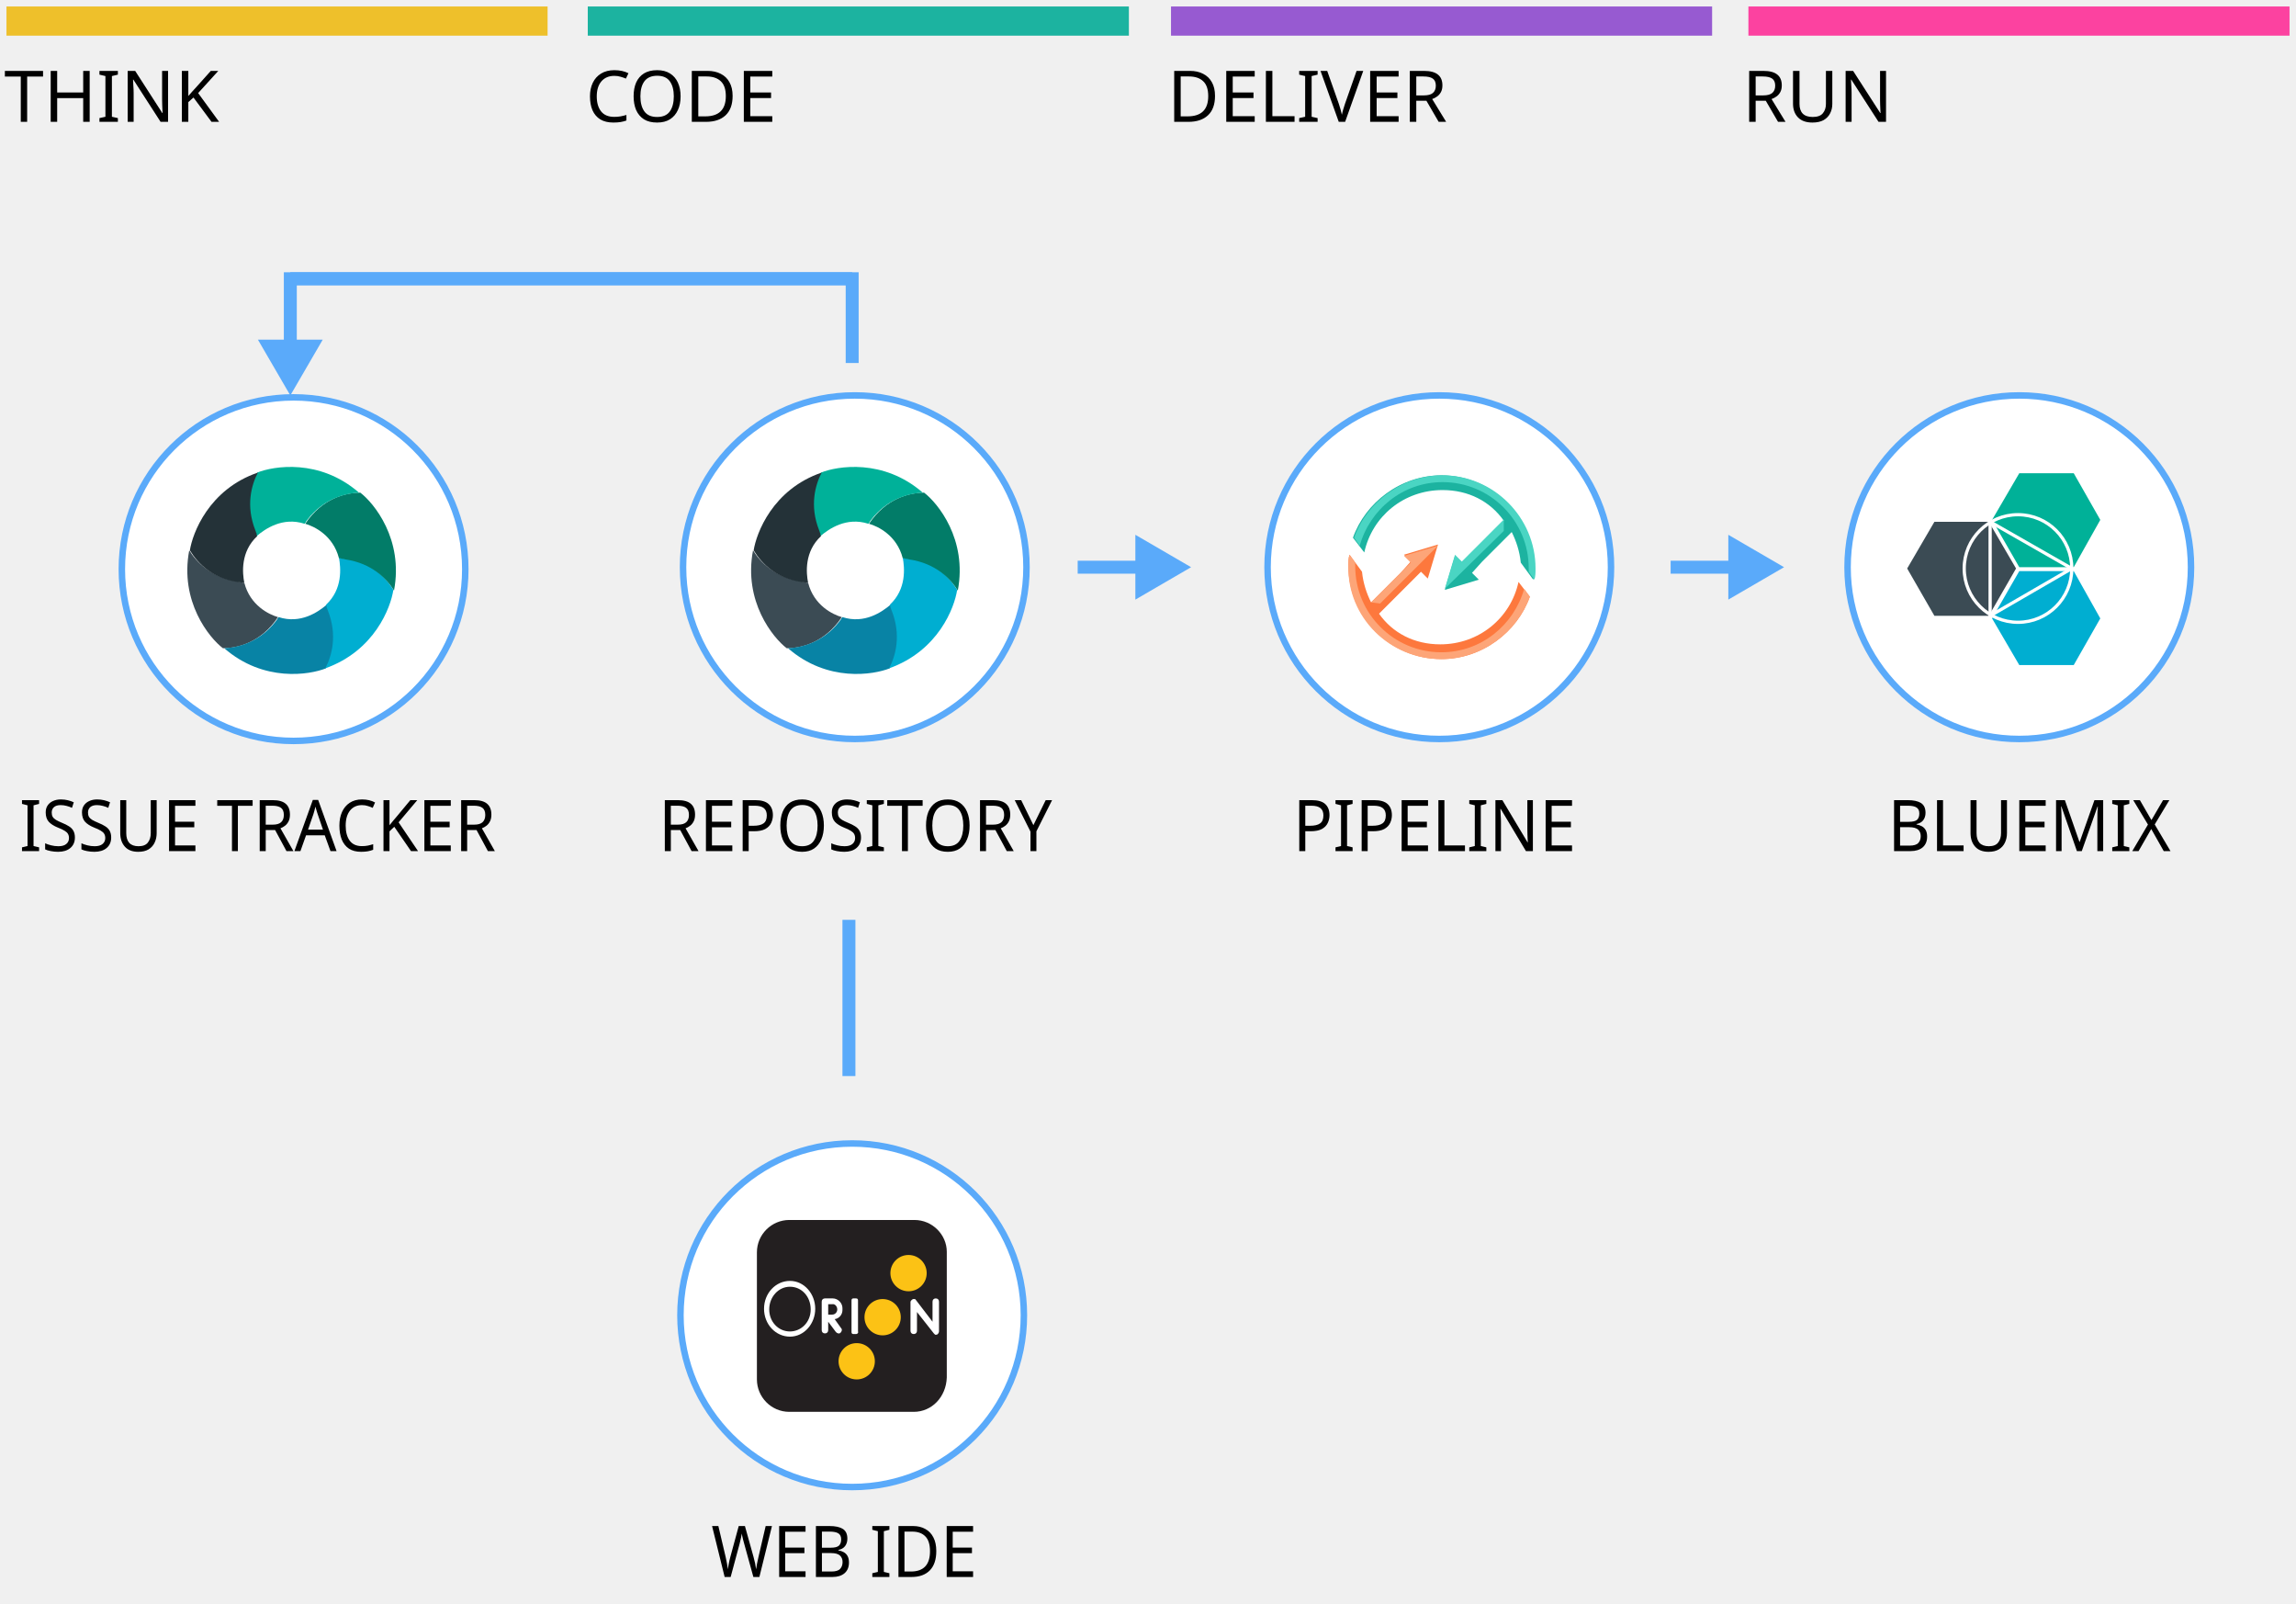
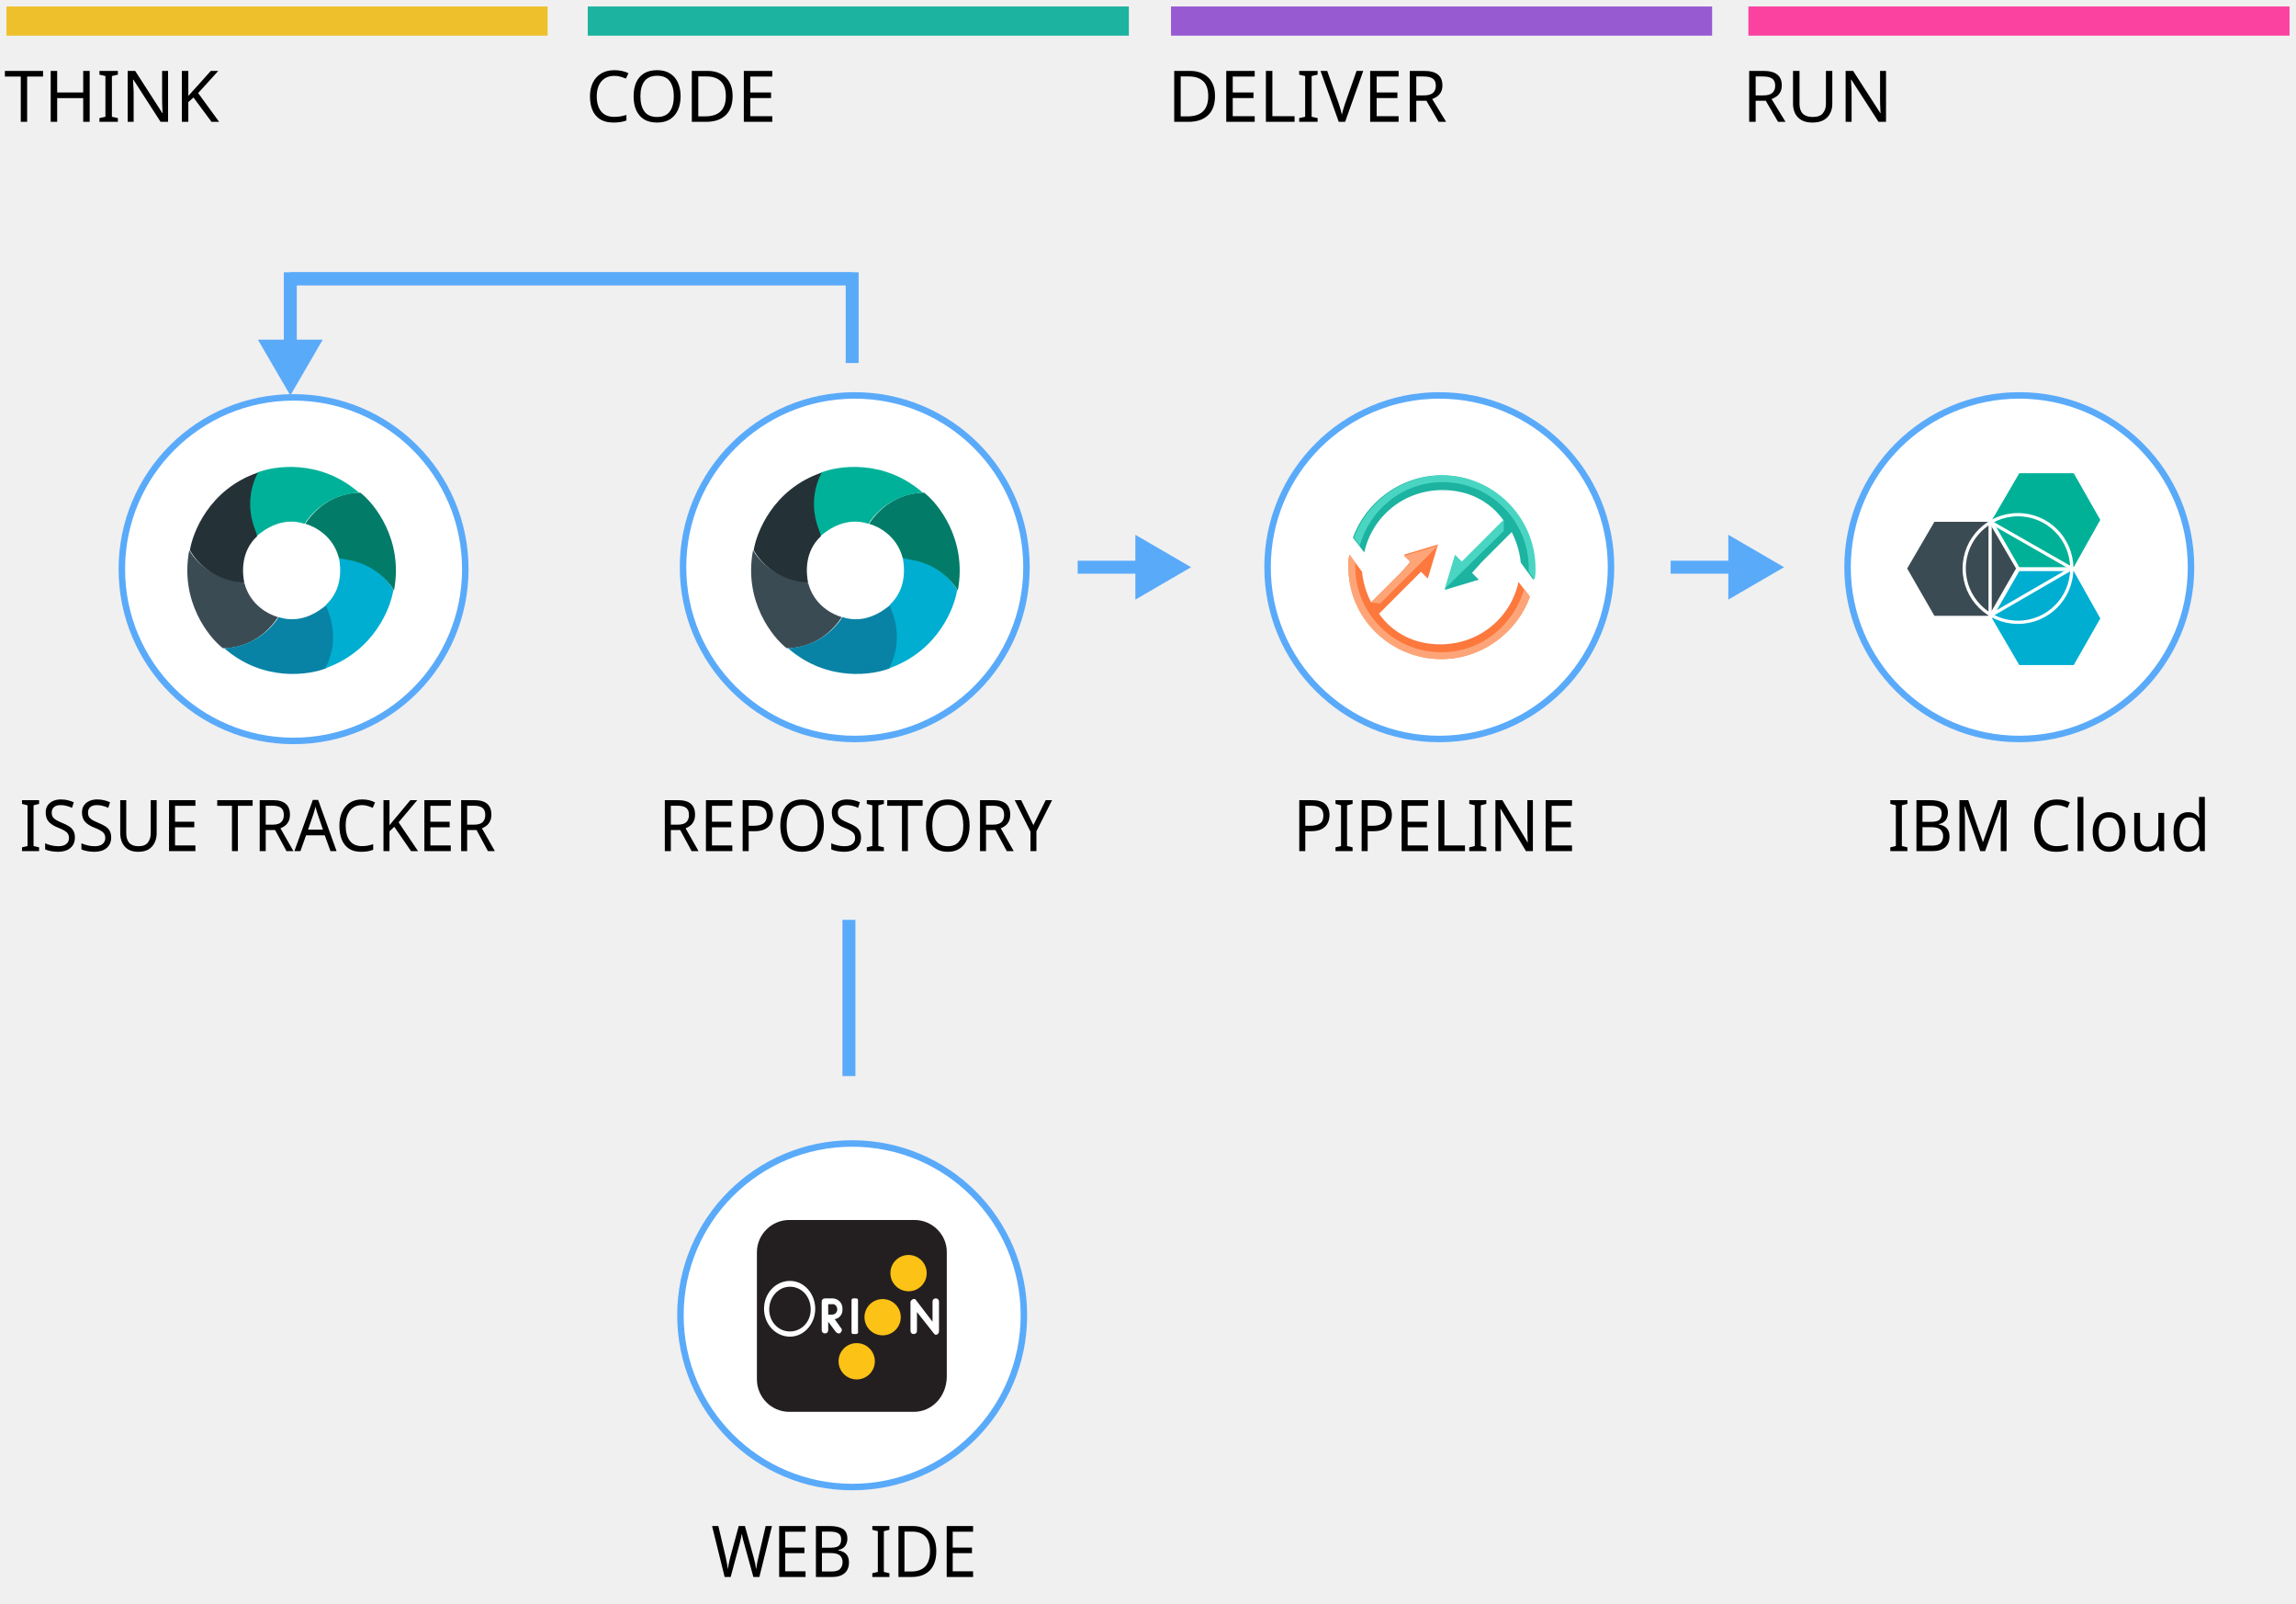
<svg xmlns="http://www.w3.org/2000/svg" version="1.1" id="Layer_1" x="0px" y="0px" viewBox="0 0 354.3 247.4" style="enable-background:new 0 0 354.3 247.4;" xml:space="preserve">
  <style type="text/css">
	.st0{fill:none;}
	.st1{fill:#FFFFFF;stroke:#5AAAFA;stroke-miterlimit:10;}
	.st2{fill:#EEC02B;}
	.st3{fill:#1CB3A0;}
	.st4{fill:#975AD1;}
	.st5{fill:#FC42A0;}
	.st6{fill:none;stroke:#5AAAFA;stroke-width:2;stroke-miterlimit:10;}
	.st7{fill:#5AAAFA;}
	.st8{fill:#FD783D;}
	.st9{fill:#FDA578;}
	.st10{fill:#4AD5C3;}
	.st11{fill:#231F20;}
	.st12{fill:#FCC215;}
	.st13{fill:#FFFFFF;}
	.st14{fill:#00B198;}
	.st15{fill:#00AED1;}
	.st16{fill:#3B4B54;}
	.st17{fill:none;stroke:#FFFFFF;stroke-width:0.5;stroke-miterlimit:10;}
	.st18{font-family:'Arial-BoldMT';}
	.st19{font-size:11px;}
	.st20{fill:#0883A5;}
	.st21{fill:#027C68;}
	.st22{fill:#00B199;}
	.st23{fill:#243238;}
	.st24{opacity:0.77;fill:#9CDAF0;enable-background:new    ;}
	.st25{opacity:0.77;fill:#201F1F;enable-background:new    ;}
	.st26{fill:#201F1F;}
	.st27{fill:#F4CAB1;}
	.st28{opacity:0.5;fill:#AC5C51;enable-background:new    ;}
	.st29{fill:#AC5C51;}
	.st30{fill:#9CDAF0;}
	.st31{opacity:0.35;}
</style>
  <g>
    <rect id="canvas_background" y="0" class="st0" width="354.3" height="245.5" />
  </g>
  <circle id="svg_1" class="st1" cx="131.9" cy="87.5" r="26.5" />
  <circle id="svg_2" class="st1" cx="45.3" cy="87.8" r="26.5" />
  <rect id="svg_3" x="1" y="1" class="st2" width="83.5" height="4.5" />
  <rect id="svg_4" x="90.7" y="1" class="st3" width="83.5" height="4.5" />
  <rect id="svg_5" x="180.7" y="1" class="st4" width="83.5" height="4.5" />
  <rect id="svg_6" x="269.8" y="1" class="st5" width="83.5" height="4.5" />
  <circle id="svg_7" class="st1" cx="222.1" cy="87.5" r="26.5" />
  <circle id="svg_8" class="st1" cx="311.6" cy="87.5" r="26.5" />
  <line id="svg_9" class="st6" x1="44.8" y1="43" x2="131.5" y2="43" />
  <g id="svg_11">
    <polyline id="svg_12" class="st6" points="44.8,53.8 44.8,43 131.5,43 131.5,56  " />
    <g id="svg_13">
      <polygon id="svg_14" class="st7" points="49.8,52.4 44.8,61 39.8,52.4   " />
    </g>
  </g>
  <g id="svg_16">
    <g id="svg_17">
      <line id="svg_18" class="st6" x1="176.6" y1="87.5" x2="166.3" y2="87.5" />
      <g id="svg_19">
        <polygon id="svg_20" class="st7" points="175.2,82.5 183.8,87.5 175.2,92.5    " />
      </g>
    </g>
  </g>
  <g id="svg_21">
    <g id="svg_22">
      <line id="svg_23" class="st6" x1="268.1" y1="87.5" x2="257.8" y2="87.5" />
      <g id="svg_24">
        <polygon id="svg_25" class="st7" points="266.7,82.5 275.3,87.5 266.7,92.5    " />
      </g>
    </g>
  </g>
  <circle id="svg_26" class="st1" cx="131.5" cy="202.9" r="26.5" />
  <g id="svg_112">
    <g id="g3-2" transform="scale(1.75) ">
      <g id="svg_113">
        <path id="svg_114" class="st8" d="M133.9,51.3c-0.7,3.2-3.5,5.5-6.9,5.5c-2.3,0-4.2-1-5.4-2.7l3.7-3.7l0.4,0.4l-0.4-0.4l0,0     l0.6,0.6l0.9-3l-3,0.9l0.6,0.6l-0.9,1l-2.6,2.6c-0.4-0.8-0.7-1.7-0.8-2.7l-1.1-1.5c-0.1,0.3-0.1,0.6-0.1,1c0,4.5,3.7,8.2,8.2,8.2     c3.6,0,6.7-2.4,7.8-5.5L133.9,51.3L133.9,51.3z" />
        <polyline id="svg_115" class="st9" points="120.9,53.1 124.4,49.6 123.8,49 126.8,48.1 121.7,53.2    " />
      </g>
      <g id="svg_116">
        <path id="svg_117" class="st9" d="M127.1,58.1c3.6,0,6.7-2.4,7.8-5.5l-0.5-0.7c-0.9,3.2-3.8,5.6-7.3,5.6c-4.2,0-7.6-3.4-7.6-7.6     c0-0.1,0-0.2,0-0.3l-0.5-0.7c-0.1,0.3-0.1,0.6-0.1,1C118.8,54.4,122.5,58.1,127.1,58.1z" />
        <line id="svg_118" class="st0" x1="120.9" y1="53.1" x2="121.6" y2="53.5" />
      </g>
    </g>
    <g id="g3-2_1_" transform="scale(1.75) ">
      <g id="svg_119">
        <path id="svg_120" class="st3" d="M120.3,48.7c0.7-3.2,3.5-5.5,6.9-5.5c2.3,0,4.2,1,5.4,2.7l-3.7,3.7l-0.4-0.4l0.4,0.4l0,0     l-0.6-0.6l-0.9,3l3-0.9l-0.6-0.6l0.9-1l2.6-2.6c0.4,0.8,0.7,1.7,0.8,2.7l1.1,1.5c0.1-0.3,0.1-0.6,0.1-1c0-4.5-3.7-8.2-8.2-8.2     c-3.6,0-6.7,2.4-7.8,5.5L120.3,48.7L120.3,48.7z" />
        <polyline id="svg_121" class="st10" points="132.6,45.8 128.9,49.5 128.3,48.9 127.4,51.9 132.6,46.8    " />
      </g>
      <g id="svg_122">
        <path id="svg_123" class="st10" d="M127.2,41.9c-3.6,0-6.7,2.4-7.8,5.5l0.5,0.7c0.9-3.2,3.8-5.6,7.3-5.6c4.2,0,7.6,3.4,7.6,7.6     c0,0.1,0,0.2,0,0.3l0.5,0.7c0.1-0.3,0.1-0.6,0.1-1C135.4,45.6,131.7,41.9,127.2,41.9L127.2,41.9z" />
        <line id="svg_124" class="st0" x1="133.3" y1="46.8" x2="132.7" y2="46.5" />
      </g>
    </g>
  </g>
  <path id="XMLID_17_" class="st11" d="M141,217.8h-19.2c-2.8,0-5-2.3-5-5v-19.6c0-2.8,2.3-5,5-5h19.3c2.8,0,5,2.3,5,4.9v19.4  C146,215.5,143.8,217.8,141,217.8L141,217.8z" />
  <circle id="XMLID_16_" class="st12" cx="140.2" cy="196.4" r="2.8" />
  <circle id="XMLID_15_" class="st12" cx="136.2" cy="203.2" r="2.8" />
  <circle id="XMLID_14_" class="st12" cx="132.2" cy="210" r="2.8" />
  <path id="XMLID_13_" class="st13" d="M132.1,205.8h-0.4c-0.2,0-0.3-0.1-0.3-0.3v-4.9c0-0.2,0.1-0.3,0.3-0.3h0.4  c0.2,0,0.3,0.1,0.3,0.3v4.8C132.5,205.6,132.3,205.8,132.1,205.8z" />
  <path id="XMLID_3_" class="st13" d="M144.4,200.3L144.4,200.3c-0.3,0-0.5,0.2-0.5,0.5v3.1l-2.6-3.4l0,0l-0.1-0.1l0,0h-0.1H141l0,0  l0,0h-0.1l0,0c-0.2,0.1-0.3,0.2-0.4,0.4c0,0,0,0,0,0.1l0,0v4.4c0,0.3,0.2,0.5,0.5,0.5l0,0c0.3,0,0.5-0.2,0.5-0.5v-2.9l2.6,3.3  c0.1,0.1,0.1,0.1,0.2,0.2l0,0h0.1l0,0l0,0h0.1l0,0c0.2,0,0.4-0.3,0.4-0.5v-4.6C144.9,200.5,144.7,200.3,144.4,200.3L144.4,200.3z" />
  <path id="XMLID_9_" class="st13" d="M121.9,197.6c-2.2,0-4,1.9-4,4.3c0,2.4,1.8,4.3,4,4.3s3.9-2,3.9-4.3  C125.8,199.6,124.1,197.6,121.9,197.6z M121.9,205.4c-1.8,0-3.2-1.5-3.2-3.4s1.4-3.5,3.2-3.5s3.2,1.5,3.2,3.5  S123.6,205.4,121.9,205.4z" />
  <path id="XMLID_8_" class="st13" d="M130,202.1v-0.3c0-0.8-0.7-1.5-1.5-1.5h-0.1h-1.1l0,0c-0.3,0-0.5,0.2-0.5,0.5v4.4  c0,0.3,0.2,0.5,0.5,0.5l0,0c0.3,0,0.5-0.2,0.5-0.5v-1.3l1.2,1.6c0.2,0.2,0.5,0.3,0.7,0.1l0,0c0.2-0.2,0.3-0.5,0.1-0.7l-1-1.4  C129.5,203.4,130,202.8,130,202.1L130,202.1z M129.2,202c0,0.4-0.3,0.8-0.8,0.8h-0.6l0,0v-1.6h0.6  C128.8,201.1,129.2,201.5,129.2,202L129.2,202z" />
  <g id="svg_125">
    <path id="svg_126" class="st0" d="M344.6,87.5" />
  </g>
  <polygon id="svg_127" class="st14" points="311.6,87.5 307.4,80.2 311.6,73 320,73 324.1,80.2 320,87.5 " />
  <polygon id="svg_128" class="st15" points="311.6,102.6 307.4,95.4 311.6,88.1 320,88.1 324.1,95.4 320,102.6 " />
  <polygon id="svg_129" class="st16" points="298.5,95 294.3,87.7 298.5,80.5 306.9,80.5 311.1,87.7 306.9,95 " />
  <circle id="svg_130" class="st17" cx="311.4" cy="87.7" r="8.3" />
  <polygon id="svg_131" class="st17" points="307.1,80.5 307.1,95 319.7,87.7 " />
  <text id="headerSVG.issueTracker" transform="matrix(0.9271 0 0 1 2.9893 131.2943)" class="st18 st19">ISSUE TRACKER</text>
  <text id="headerSVG.think" transform="matrix(1 0 0 1 0.6431 18.7954)" class="st18 st19">THINK</text>
  <text id="headerSVG.code" transform="matrix(1 0 0 1 90.3677 18.7954)" class="st18 st19">CODE</text>
  <text id="headerSVG.deliver" transform="matrix(1 0 0 1 180.1318 18.7954)" class="st18 st19">DELIVER</text>
  <text id="headerSVG.run" transform="matrix(1 0 0 1 268.8564 18.7954)" class="st18 st19">RUN</text>
  <text id="headerSVG.repository" transform="matrix(0.9271 0 0 1 101.6055 131.2943)" class="st18 st19">REPOSITORY</text>
  <text id="headerSVG.pipeline" transform="matrix(0.9271 0 0 1 199.5088 131.2943)" class="st18 st19">PIPELINE</text>
-   <text id="headerSVG.bluemix" transform="matrix(0.9271 0 0 1 291.293 131.2943)" class="st18 st19">BLUEMIX</text>
+   <text id="headerSVG.bluemix" transform="matrix(0.9271 0 0 1 291.293 131.2943)" class="st18 st19">IBM Cloud</text>
  <text id="headerSVG.webIde" transform="matrix(0.9271 0 0 1 109.7646 243.2748)" class="st18 st19">WEB IDE</text>
  <line id="svg_15" class="st6" x1="131" y1="166" x2="131" y2="141.9" />
  <g display="default" id="hostedgit_icon1">
    <path class="st0" d="M37.5,89.7c-6-7.3,1.1-17,2.3-17" />
    <path class="st16" d="M37.7,89.9c-0.1,0-0.3,0-0.4-0.1c-0.1,0-0.3,0-0.6-0.1c-4.1-0.6-6.4-3-7.5-4.8c-1.5,7.9,3.1,13.5,5.2,15.1   c2.3,0,5.9-0.9,8.5-4.8C41.5,94.8,38.6,93.4,37.7,89.9z" />
    <path class="st20" d="M43,95.2c-0.1,0.1-0.2,0.2-0.2,0.3c-0.1,0.1-0.2,0.3-0.3,0.4c-2.5,3.2-5.8,4-7.9,4.1   c6.1,5.3,13.2,4.1,15.7,3.1c1.1-2,2.2-5.6,0.1-9.8C49.1,94.4,46.4,96.3,43,95.2z" />
    <path class="st15" d="M50.3,93.3c0.1,0.1,0.1,0.2,0.1,0.4c0.1,0.1,0.1,0.3,0.2,0.5c1.5,3.8,0.6,7-0.4,8.9   c7.6-2.7,10.1-9.4,10.5-12.1c-1.2-2-3.7-4.7-8.4-5C52.6,87.6,52.9,90.9,50.3,93.3z" />
    <path class="st21" d="M52.3,86.1c0.1,0,0.3,0,0.4,0.1c0.1,0,0.3,0,0.6,0.1c4.1,0.6,6.4,3,7.5,4.8c1.5-7.9-3.1-13.5-5.2-15.1   c-2.3,0-5.9,0.9-8.5,4.8C48.5,81.2,51.4,82.6,52.3,86.1z" />
    <path class="st22" d="M47,80.8c0.1-0.1,0.2-0.2,0.2-0.3c0.1-0.1,0.2-0.3,0.3-0.4c2.5-3.2,5.8-4,7.9-4.1c-6.1-5.3-13.2-4.1-15.7-3.1   c-1.1,2-2.2,5.6-0.1,9.8C40.9,81.6,43.6,79.7,47,80.8z" />
    <path class="st23" d="M39.7,82.7c-0.1-0.1-0.1-0.2-0.1-0.4c-0.1-0.1-0.1-0.3-0.2-0.5c-1.5-3.8-0.6-7,0.4-8.9   c-7.6,2.6-10.1,9.4-10.5,12c1.2,2,3.7,4.7,8.4,5C37.4,88.4,37.1,85.1,39.7,82.7z" />
  </g>
  <g display="default" id="hostedgit_icon2">
    <path class="st0" d="M124.5,89.7c-6-7.3,1.1-17,2.3-17" />
    <path class="st16" d="M124.7,89.9c-0.1,0-0.3,0-0.4-0.1c-0.1,0-0.3,0-0.6-0.1c-4.1-0.6-6.4-3-7.5-4.8c-1.5,7.9,3.1,13.5,5.2,15.1   c2.3,0,5.9-0.9,8.5-4.8C128.5,94.8,125.6,93.4,124.7,89.9z" />
    <path class="st20" d="M130,95.2c-0.1,0.1-0.2,0.2-0.2,0.3c-0.1,0.1-0.2,0.3-0.3,0.4c-2.5,3.2-5.8,4-7.9,4.1   c6.1,5.3,13.2,4.1,15.7,3.1c1.1-2,2.2-5.6,0.1-9.8C136.1,94.4,133.4,96.3,130,95.2z" />
    <path class="st15" d="M137.3,93.3c0.1,0.1,0.1,0.2,0.1,0.4c0.1,0.1,0.1,0.3,0.2,0.5c1.5,3.8,0.6,7-0.4,8.9   c7.6-2.7,10.1-9.4,10.5-12.1c-1.2-2-3.7-4.7-8.4-5C139.6,87.6,139.9,90.9,137.3,93.3z" />
    <path class="st21" d="M139.3,86.1c0.1,0,0.3,0,0.4,0.1c0.1,0,0.3,0,0.6,0.1c4.1,0.6,6.4,3,7.5,4.8c1.5-7.9-3.1-13.5-5.2-15.1   c-2.3,0-5.9,0.9-8.5,4.8C135.5,81.2,138.4,82.6,139.3,86.1z" />
    <path class="st22" d="M134,80.8c0.1-0.1,0.2-0.2,0.2-0.3c0.1-0.1,0.2-0.3,0.3-0.4c2.5-3.2,5.8-4,7.9-4.1   c-6.1-5.3-13.2-4.1-15.7-3.1c-1.1,2-2.2,5.6-0.1,9.8C127.9,81.6,130.6,79.7,134,80.8z" />
    <path class="st23" d="M126.7,82.7c-0.1-0.1-0.1-0.2-0.1-0.4c-0.1-0.1-0.1-0.3-0.2-0.5c-1.5-3.8-0.6-7,0.4-8.9   c-7.6,2.6-10.1,9.4-10.5,12c1.2,2,3.7,4.7,8.4,5C124.4,88.4,124.1,85.1,126.7,82.7z" />
  </g>
  <g display="none" id="githubpublic_icon1">
    <line id="svg_138" class="st0" x1="122" y1="70.8" x2="122" y2="71.3" />
    <path id="svg_145" class="st24" d="M143.7,102.6c0,2.3-5.1,4.1-11.5,4.1c-6.4,0-11.5-1.8-11.5-4.1s5.1-4,11.5-4   C138.6,98.6,143.7,100.4,143.7,102.6z" />
    <path id="svg_147" class="st25" d="M133.1,103.3c-0.3,0.2-0.6,0.5-0.7,0.9c-0.1,0.1-0.1,0.3-0.1,0.5v0.3v0.3v0.5v1   c1.6,0,0.2,0,2.1-0.1v-0.1v-0.2v-1.1V105c0-0.2,0-0.2,0.1-0.5c0.1-0.3,0-0.4,0.2-0.6c0.1-0.1,0.1-0.1,0.1-0.2L133.1,103.3   L133.1,103.3z" />
    <path id="svg_148" class="st25" d="M138.3,102.1L138.3,102.1c-0.1-0.2-0.4-0.2-0.8-0.2c-1.2,0-2.2,0.6-2.5,1.4h0.2l-0.2,0.4h-0.1   v0.1l0,0v0.6v0.4v1.7v0.1l1.9-0.2v-2c0-0.1,0-0.1,0-0.2c0-0.2,0.1-0.4,0.1-0.5c0.1-0.2,0.2-0.4,0.4-0.6s0.4-0.3,0.7-0.5   C138.2,102.5,138.4,102.3,138.3,102.1z" />
    <path id="svg_150" class="st25" d="M131.7,106.7L131.7,106.7c0.1,0,0.3,0,0.4,0c0.1,0,0.1,0,0.2,0l0,0c-0.1,0-0.1,0-0.2,0   C131.9,106.7,131.8,106.7,131.7,106.7z" />
    <path id="svg_153" class="st25" d="M128.9,106.6c0.2,0,0.4,0,0.6,0.1l0,0C129.3,106.6,129.1,106.6,128.9,106.6L128.9,106.6z" />
    <path id="svg_154" class="st25" d="M131.7,105.2v-0.3v-0.3c0-0.2-0.1-0.3-0.1-0.5c-0.2-0.7-0.8-1.1-1.5-1.3v0.7h-1   c0.2,0.1,0,0,0.3,0.3c0.2,0.2,0.1,0.3,0.2,0.6c0.1,0.3,0,0.3,0.1,0.5v0.3v1.4c0.7,0.1,1.4,0.1,2.1,0.1v-1L131.7,105.2   C131.8,105.2,131.7,105.2,131.7,105.2z" />
    <path id="svg_155" class="st25" d="M128.9,106.6L128.9,106.6v-1.8v-0.4v-0.6l0,0c0-0.2-0.1-0.3-0.1-0.5c-0.2-0.8-1.3-1.5-2.6-1.5   c-0.4,0-0.7,0-0.8,0.2l0,0c-0.1,0.2,0.1,0.4,0.3,0.5c0.3,0.2,0.5,0.3,0.7,0.5s0.3,0.4,0.4,0.6c0,0.1,0.1,0.3,0.1,0.5   c0,0.1,0,0.1,0,0.2v1.9" />
    <path id="svg_156" class="st26" d="M145.6,86.4c2.5,0,4.8,0.3,6.9,0.7v-0.2c-2-0.4-4.2-0.7-6.6-0.7c-0.8,0-1.6,0-2.4,0.1   c0.3-1.1,0.5-2.3,0.4-3.8c0-2.5-0.8-4.5-2.3-6c0.8-2.1-0.3-4.7-0.3-4.7s-2-0.2-5,1.9c-1.4-0.4-2.9-0.5-4.5-0.5   c-1.7,0-3.3,0.2-4.9,0.7l0,0c-2.5-2-5.2-2-5.2-2s-1.2,3-0.2,5.1l0,0c-1.8,1.9-2.7,4.5-1.8,7.9c0.2,0.6,0.3,1.2,0.5,1.7   c-0.7,0-1.4-0.1-2.1-0.1c-2.4,0-4.6,0.2-6.6,0.6v0.2c2-0.5,4.4-0.7,6.9-0.7c0.6,0,1.3,0,1.9,0.1c0.1,0.3,0.3,0.6,0.4,0.9   c-0.8,0-1.7,0-2.6,0.1c-2.4,0.1-4.6,0.5-6.5,1v0.2c2-0.6,4.3-1,6.8-1.1c0.8,0,1.6-0.1,2.3-0.1c1.6,2.7,4.1,3.8,7.9,4.1   c-0.9,0.5-1.5,1.4-1.6,2.4c-4.5,1.8-4.5-2.4-7-3.1c-0.2-0.1-0.3-0.1-0.5-0.1c-0.5-0.1-1,0-1.1,0.2l0,0v0.1c0,0.1,0,0.1,0.1,0.2   c0.1,0.2,0.4,0.4,0.8,0.5c0.3,0.2,0.7,0.5,0.9,0.6c1.5,1.7,1.7,4.8,6.8,3.8V98v2.1c0,0.1,0,0.1,0,0.2c0,0.2-0.1,0.4-0.1,0.5   c-0.1,0.2-0.2,0.4-0.4,0.6c-0.2,0.2-0.4,0.3-0.7,0.5c-0.2,0.1-0.4,0.3-0.3,0.5l0,0c0.1,0.2,0.3,0.2,0.8,0.2c1.3,0,2.3-0.6,2.6-1.5   c0.1-0.1,0.1-0.3,0.1-0.5l0,0V100v-0.4v-1.7v-2.1c0.1-0.8,0.5-1.4,0.6-1.3v1.3v3.5v2.1v0.3c0,0.2,0,0.2-0.1,0.5   c-0.1,0.3,0,0.4-0.2,0.6c-0.3,0.3,0,0.1-0.4,0.3c-0.2,0.1-0.2,0.3-0.2,0.5c0.1,0.2,0.2,0.3,0.7,0.3c1.1-0.2,1.9-0.6,2.2-1.5   c0.1-0.1,0.1-0.3,0.1-0.5v-0.3v-0.3v-0.5v-1.6v-5c0-0.2,0.1-0.3,0.3-0.3c0.1,0,0.3,0.1,0.3,0.3v5v1.6v0.5v0.3v0.3   c0,0.2,0,0.3,0.1,0.5c0.2,0.8,1.1,1.3,2.2,1.5c0.4,0.1,0.6-0.1,0.7-0.3c0-0.2,0-0.4-0.2-0.5c-0.4-0.2-0.1,0-0.4-0.3   c-0.2-0.2-0.1-0.4-0.2-0.6c-0.1-0.3,0-0.3-0.1-0.5v-0.3v-2.1v-3.5v-1.3c0.1-0.1,0.5,0.4,0.6,1.3v2.1v1.7v0.4v0.6l0,0   c0,0.2,0,0.3,0.1,0.5c0.2,0.8,1.3,1.5,2.6,1.5c0.4,0,0.7,0,0.8-0.2l0,0c0.1-0.2-0.1-0.4-0.3-0.5c-0.3-0.2-0.5-0.3-0.7-0.5   s-0.3-0.4-0.4-0.6c0-0.1-0.1-0.3-0.1-0.5c0-0.1,0-0.1,0-0.2V98v-3.4c0-1.1-0.7-2.3-1.7-2.8c3.7-0.2,6.5-1.3,7.9-4.1   c0.8,0,1.6,0,2.5,0.1c2.5,0.1,4.8,0.5,6.8,1.1v-0.2c-1.9-0.5-4.1-0.9-6.5-1c-0.9-0.1-1.8-0.1-2.7-0.1c0.1-0.3,0.2-0.6,0.3-0.9   C144.2,86.4,144.9,86.4,145.6,86.4L145.6,86.4z" />
    <path id="svg_159" class="st27" d="M141.1,85.4c0-2.5-1.8-4.5-4.3-4.5l0,0c-2.7,0-3.1,0.2-4.9,0.2s-2.2-0.2-4.7-0.2   c-0.1,0-0.2,0-0.4,0c-2.4,0-4.3,1.9-4.3,4.4c0,2,1.2,3.8,3,4.5l0,0c0,0.2,3.6,1.6,11.3,0.6c0.3,0,0.7-0.1,1.1-0.2l0,0l0,0   C139.8,89.5,141.1,87.5,141.1,85.4z" />
    <path id="svg_160" class="st28" d="M126.9,81.4c0.1,0,0.3,0,0.4,0c2.5,0,2.9,0.2,4.7,0.2s2.2-0.2,4.9-0.2l0,0   c2.4,0,4.1,1.9,4.3,4.2c0-0.1,0-0.1,0-0.2c0-2.5-1.8-4.5-4.3-4.5l0,0c-2.7,0-3.1,0.2-4.9,0.2s-2.2-0.2-4.7-0.2c-0.1,0-0.2,0-0.4,0   c-2.4,0-4.3,1.9-4.3,4.4c0,0.1,0,0.1,0,0.2C122.7,83.2,124.5,81.4,126.9,81.4z" />
    <ellipse id="svg_161" class="st13" cx="126.9" cy="85.3" rx="1.9" ry="2.8" />
    <ellipse id="svg_162" class="st29" cx="127" cy="85.3" rx="1.3" ry="1.8" />
    <circle id="svg_163" class="st13" cx="126.5" cy="84.6" r="0.4" />
    <ellipse id="svg_164" class="st13" cx="137.1" cy="85.3" rx="1.9" ry="2.8" />
    <ellipse id="svg_165" class="st29" cx="136.9" cy="85.4" rx="1.3" ry="1.8" />
    <circle id="svg_166" class="st13" cx="136.5" cy="84.6" r="0.3" />
    <circle id="svg_167" class="st29" cx="131.8" cy="87.8" r="0.5" />
    <path id="svg_168" class="st29" d="M132.8,88.8c-0.1,0-0.1,0.1-0.1,0.2c-0.1,0.3-0.4,0.5-0.8,0.5c-0.4,0-0.7-0.2-0.8-0.5   c0-0.1-0.1-0.2-0.1-0.2s-0.1,0.1-0.1,0.2c0.1,0.4,0.5,0.8,1.1,0.8c0.5,0,1-0.3,1.1-0.8C132.9,88.9,132.8,88.8,132.8,88.8z" />
    <path id="svg_169" class="st24" d="M119.3,93.1c0,0.2-0.2,0.3-0.3,0.3c-0.2,0-0.3-0.2-0.3-0.3s0.3-1.4,0.3-1.4   S119.3,92.9,119.3,93.1z" />
    <ellipse id="svg_170" class="st30" cx="120.3" cy="91.4" rx="0.2" ry="0.2" />
    <ellipse id="svg_171" class="st30" cx="121" cy="91.9" rx="0.2" ry="0.2" />
    <ellipse id="svg_172" transform="matrix(0.9227 -0.3856 0.3856 0.9227 -26.3688 54.076)" class="st30" cx="121.6" cy="92.8" rx="0.2" ry="0.3" />
    <ellipse id="svg_173" transform="matrix(0.7546 -0.6562 0.6562 0.7546 -31.4306 103.3487)" class="st30" cx="122.5" cy="93.7" rx="0.2" ry="0.3" />
    <ellipse id="svg_174" transform="matrix(0.5 -0.866 0.866 0.5 -20.1312 153.9478)" class="st30" cx="123.3" cy="94.4" rx="0.2" ry="0.3" />
    <ellipse id="svg_175" transform="matrix(0.1325 -0.9912 0.9912 0.1325 13.9114 205.4722)" class="st30" cx="124.3" cy="94.8" rx="0.2" ry="0.3" />
    <ellipse id="svg_176" transform="matrix(0.9977 -6.731456e-02 6.731456e-02 0.9977 -6.1011 8.6782)" class="st30" cx="125.7" cy="94.9" rx="0.3" ry="0.2" />
    <path id="svg_177" class="st30" d="M127,94.5c0,0.1,0,0.2-0.2,0.3c-0.2,0.1-0.3-0.1-0.3-0.2s0.1-0.2,0.3-0.3   C127,94.3,127,94.4,127,94.5z" />
    <path id="svg_178" d="M128.7,91.6c-0.4,0.2-0.7,0.5-0.9,0.8c0.3-0.1,8.3-1.8,9.1,1.9c-0.1-1.1-0.7-2.1-1.7-2.7   C132,91.9,128.7,91.6,128.7,91.6z" />
    <path id="svg_179" d="M127.1,94c0,1.2,0,2.2,0,2.2s-0.1,0-0.2,0C126.9,96.2,126.7,95.2,127.1,94z" />
    <line id="svg_182" class="st0" x1="134.8" y1="103.6" x2="133.6" y2="103.2" />
    <line id="svg_183" class="st0" x1="134.9" y1="106.6" x2="136.2" y2="106.6" />
    <line id="svg_184" class="st0" x1="135.3" y1="106.6" x2="134.9" y2="106.6" />
    <line id="svg_185" class="st0" x1="135.6" y1="106.5" x2="135.3" y2="106.6" />
    <line id="svg_186" class="st0" x1="135.3" y1="106.6" x2="135" y2="106.6" />
    <line id="svg_188" class="st0" x1="136.8" y1="106.4" x2="136.4" y2="106.4" />
    <line id="svg_189" class="st0" x1="136.1" y1="106.5" x2="136.4" y2="106.4" />
    <line id="svg_190" class="st0" x1="135.7" y1="106.5" x2="136.1" y2="106.5" />
    <line id="svg_191" class="st0" x1="135.3" y1="106.6" x2="135.6" y2="106.5" />
    <line id="svg_192" class="st0" x1="135.7" y1="106.5" x2="135.6" y2="106.5" />
    <line id="svg_193" class="st0" x1="134.9" y1="106.6" x2="134.8" y2="106.6" />
    <line id="sag_194" class="st0" x1="136.8" y1="106.4" x2="136.7" y2="106.4" />
    <g id="svg_144">
      <g id="svg_146" class="st31">
		</g>
      <g id="svg_149" class="st31">
        <path id="svg_151" class="st25" d="M132.1,98.7" />
        <path id="svg_152" class="st25" d="M132.1,98.7" />
      </g>
      <path id="svg_157" class="st0" d="M131.1,88.8" />
      <g id="svg_158">
		</g>
      <path id="svg_180" class="st24" d="M132.1,102.6" />
      <path id="svg_181" class="st24" d="M132.1,94.6" />
      <line id="svg_187" class="st0" x1="135.3" y1="106.6" x2="135.3" y2="106.6" />
    </g>
  </g>
  <g display="none" id="githubpublic_icon2">
    <line id="svg_138_1_" class="st0" x1="35.1" y1="70.8" x2="35.1" y2="71.3" />
    <path id="svg_145_1_" class="st24" d="M56.8,102.6c0,2.3-5.1,4.1-11.5,4.1s-11.5-1.8-11.5-4.1s5.1-4,11.5-4S56.8,100.4,56.8,102.6z   " />
    <path id="svg_147_1_" class="st25" d="M46.2,103.3c-0.3,0.2-0.6,0.5-0.7,0.9c-0.1,0.1-0.1,0.3-0.1,0.5v0.3v0.3v0.5v1   c1.6,0,0.2,0,2.1-0.1v-0.1v-0.2v-1.1V105c0-0.2,0-0.2,0.1-0.5s0-0.4,0.2-0.6c0.1-0.1,0.1-0.1,0.1-0.2L46.2,103.3L46.2,103.3z" />
    <path id="svg_148_1_" class="st25" d="M51.4,102.1L51.4,102.1c-0.1-0.2-0.4-0.2-0.8-0.2c-1.2,0-2.2,0.6-2.5,1.4h0.2l-0.2,0.4H48   v0.1l0,0v0.6v0.4v1.7v0.1l1.9-0.2v-2c0-0.1,0-0.1,0-0.2c0-0.2,0.1-0.4,0.1-0.5c0.1-0.2,0.2-0.4,0.4-0.6c0.2-0.2,0.4-0.3,0.7-0.5   C51.3,102.5,51.5,102.3,51.4,102.1z" />
    <path id="svg_150_1_" class="st25" d="M44.8,106.7L44.8,106.7c0.1,0,0.3,0,0.4,0s0.1,0,0.2,0l0,0c-0.1,0-0.1,0-0.2,0   C45,106.7,44.9,106.7,44.8,106.7z" />
    <path id="svg_153_1_" class="st25" d="M42,106.6c0.2,0,0.4,0,0.6,0.1l0,0C42.4,106.6,42.2,106.6,42,106.6L42,106.6z" />
    <path id="svg_154_1_" class="st25" d="M44.8,105.2v-0.3v-0.3c0-0.2-0.1-0.3-0.1-0.5c-0.2-0.7-0.8-1.1-1.5-1.3v0.7h-1   c0.2,0.1,0,0,0.3,0.3c0.2,0.2,0.1,0.3,0.2,0.6c0.1,0.3,0,0.3,0.1,0.5v0.3v1.4c0.7,0.1,1.4,0.1,2.1,0.1v-1L44.8,105.2   C44.9,105.2,44.8,105.2,44.8,105.2z" />
    <path id="svg_155_1_" class="st25" d="M42,106.6L42,106.6v-1.8v-0.4v-0.6l0,0c0-0.2-0.1-0.3-0.1-0.5c-0.2-0.8-1.3-1.5-2.6-1.5   c-0.4,0-0.7,0-0.8,0.2l0,0c-0.1,0.2,0.1,0.4,0.3,0.5c0.3,0.2,0.5,0.3,0.7,0.5s0.3,0.4,0.4,0.6c0,0.1,0.1,0.3,0.1,0.5   c0,0.1,0,0.1,0,0.2v1.9" />
    <path id="svg_156_1_" class="st26" d="M58.7,86.4c2.5,0,4.8,0.3,6.9,0.7v-0.2c-2-0.4-4.2-0.7-6.6-0.7c-0.8,0-1.6,0-2.4,0.1   c0.3-1.1,0.5-2.3,0.4-3.8c0-2.5-0.8-4.5-2.3-6c0.8-2.1-0.3-4.7-0.3-4.7s-2-0.2-5,1.9c-1.4-0.4-2.9-0.5-4.5-0.5   c-1.7,0-3.3,0.2-4.9,0.7l0,0c-2.5-2-5.2-2-5.2-2s-1.2,3-0.2,5.1l0,0c-1.8,1.9-2.7,4.5-1.8,7.9c0.2,0.6,0.3,1.2,0.5,1.7   c-0.7,0-1.4-0.1-2.1-0.1c-2.4,0-4.6,0.2-6.6,0.6v0.2c2-0.5,4.4-0.7,6.9-0.7c0.6,0,1.3,0,1.9,0.1c0.1,0.3,0.3,0.6,0.4,0.9   c-0.8,0-1.7,0-2.6,0.1c-2.4,0.1-4.6,0.5-6.5,1v0.2c2-0.6,4.3-1,6.8-1.1c0.8,0,1.6-0.1,2.3-0.1c1.6,2.7,4.1,3.8,7.9,4.1   c-0.9,0.5-1.5,1.4-1.6,2.4c-4.5,1.8-4.5-2.4-7-3.1C32.9,91,32.8,91,32.6,91c-0.5-0.1-1,0-1.1,0.2l0,0v0.1c0,0.1,0,0.1,0.1,0.2   c0.1,0.2,0.4,0.4,0.8,0.5c0.3,0.2,0.7,0.5,0.9,0.6c1.5,1.7,1.7,4.8,6.8,3.8V98v2.1c0,0.1,0,0.1,0,0.2c0,0.2-0.1,0.4-0.1,0.5   c-0.1,0.2-0.2,0.4-0.4,0.6c-0.2,0.2-0.4,0.3-0.7,0.5c-0.2,0.1-0.4,0.3-0.3,0.5l0,0c0.1,0.2,0.3,0.2,0.8,0.2c1.3,0,2.3-0.6,2.6-1.5   c0.1-0.1,0.1-0.3,0.1-0.5l0,0V100v-0.4v-1.7v-2.1c0.1-0.8,0.5-1.4,0.6-1.3v1.3v3.5v2.1v0.3c0,0.2,0,0.2-0.1,0.5s0,0.4-0.2,0.6   c-0.3,0.3,0,0.1-0.4,0.3c-0.2,0.1-0.2,0.3-0.2,0.5c0.1,0.2,0.2,0.3,0.7,0.3c1.1-0.2,1.9-0.6,2.2-1.5c0.1-0.1,0.1-0.3,0.1-0.5v-0.3   v-0.3v-0.5v-1.6v-5c0-0.2,0.1-0.3,0.3-0.3c0.1,0,0.3,0.1,0.3,0.3v5v1.6v0.5v0.3v0.3c0,0.2,0,0.3,0.1,0.5c0.2,0.8,1.1,1.3,2.2,1.5   c0.4,0.1,0.6-0.1,0.7-0.3c0-0.2,0-0.4-0.2-0.5c-0.4-0.2-0.1,0-0.4-0.3c-0.2-0.2-0.1-0.4-0.2-0.6c-0.1-0.3,0-0.3-0.1-0.5v-0.3v-2.1   v-3.5v-1.3c0.1-0.1,0.5,0.4,0.6,1.3v2.1v1.7v0.4v0.6l0,0c0,0.2,0,0.3,0.1,0.5c0.2,0.8,1.3,1.5,2.6,1.5c0.4,0,0.7,0,0.8-0.2l0,0   c0.1-0.2-0.1-0.4-0.3-0.5c-0.3-0.2-0.5-0.3-0.7-0.5s-0.3-0.4-0.4-0.6c0-0.1-0.1-0.3-0.1-0.5c0-0.1,0-0.1,0-0.2V98v-3.4   c0-1.1-0.7-2.3-1.7-2.8c3.7-0.2,6.5-1.3,7.9-4.1c0.8,0,1.6,0,2.5,0.1c2.5,0.1,4.8,0.5,6.8,1.1v-0.2c-1.9-0.5-4.1-0.9-6.5-1   c-0.9-0.1-1.8-0.1-2.7-0.1c0.1-0.3,0.2-0.6,0.3-0.9C57.3,86.4,58,86.4,58.7,86.4L58.7,86.4z" />
    <path id="svg_159_1_" class="st27" d="M54.2,85.4c0-2.5-1.8-4.5-4.3-4.5l0,0c-2.7,0-3.1,0.2-4.9,0.2s-2.2-0.2-4.7-0.2   c-0.1,0-0.2,0-0.4,0c-2.4,0-4.3,1.9-4.3,4.4c0,2,1.2,3.8,3,4.5l0,0c0,0.2,3.6,1.6,11.3,0.6c0.3,0,0.7-0.1,1.1-0.2l0,0l0,0   C52.9,89.5,54.2,87.5,54.2,85.4z" />
    <path id="svg_160_1_" class="st28" d="M40,81.4c0.1,0,0.3,0,0.4,0c2.5,0,2.9,0.2,4.7,0.2c1.8,0,2.2-0.2,4.9-0.2l0,0   c2.4,0,4.1,1.9,4.3,4.2c0-0.1,0-0.1,0-0.2c0-2.5-1.8-4.5-4.3-4.5l0,0c-2.7,0-3.1,0.2-4.9,0.2s-2.2-0.2-4.7-0.2c-0.1,0-0.2,0-0.4,0   c-2.4,0-4.3,1.9-4.3,4.4c0,0.1,0,0.1,0,0.2C35.8,83.2,37.6,81.4,40,81.4z" />
    <ellipse id="svg_161_1_" class="st13" cx="40" cy="85.3" rx="1.9" ry="2.8" />
    <ellipse id="svg_162_1_" class="st29" cx="40.1" cy="85.3" rx="1.3" ry="1.8" />
    <circle id="svg_163_1_" class="st13" cx="39.6" cy="84.6" r="0.4" />
    <ellipse id="svg_164_1_" class="st13" cx="50.2" cy="85.3" rx="1.9" ry="2.8" />
    <ellipse id="svg_165_1_" class="st29" cx="50" cy="85.4" rx="1.3" ry="1.8" />
    <circle id="svg_166_1_" class="st13" cx="49.6" cy="84.6" r="0.3" />
    <circle id="svg_167_1_" class="st29" cx="44.9" cy="87.8" r="0.5" />
    <path id="svg_168_1_" class="st29" d="M45.9,88.8c-0.1,0-0.1,0.1-0.1,0.2c-0.1,0.3-0.4,0.5-0.8,0.5s-0.7-0.2-0.8-0.5   c0-0.1-0.1-0.2-0.1-0.2S44,88.9,44,89c0.1,0.4,0.5,0.8,1.1,0.8c0.5,0,1-0.3,1.1-0.8C46,88.9,45.9,88.8,45.9,88.8z" />
    <path id="svg_169_1_" class="st24" d="M32.4,93.1c0,0.2-0.2,0.3-0.3,0.3c-0.2,0-0.3-0.2-0.3-0.3s0.3-1.4,0.3-1.4   S32.4,92.9,32.4,93.1z" />
    <ellipse id="svg_170_1_" class="st30" cx="33.4" cy="91.4" rx="0.2" ry="0.2" />
    <ellipse id="svg_171_1_" class="st30" cx="34.1" cy="91.9" rx="0.2" ry="0.2" />
    <ellipse id="svg_172_1_" transform="matrix(0.9227 -0.3856 0.3856 0.9227 -33.0926 20.5491)" class="st30" cx="34.7" cy="92.8" rx="0.2" ry="0.3" />
    <ellipse id="svg_173_1_" transform="matrix(0.7546 -0.6562 0.6562 0.7546 -52.7688 46.2926)" class="st30" cx="35.5" cy="93.7" rx="0.2" ry="0.3" />
    <ellipse id="svg_174_1_" transform="matrix(0.5 -0.866 0.866 0.5 -63.6053 78.6473)" class="st30" cx="36.3" cy="94.4" rx="0.2" ry="0.3" />
    <ellipse id="svg_175_1_" transform="matrix(0.1325 -0.9912 0.9912 0.1325 -61.518 119.2887)" class="st30" cx="37.4" cy="94.8" rx="0.2" ry="0.3" />
    <ellipse id="svg_176_1_" transform="matrix(0.9977 -6.731456e-02 6.731456e-02 0.9977 -6.2983 2.8252)" class="st30" cx="38.8" cy="94.9" rx="0.3" ry="0.2" />
    <path id="svg_177_1_" class="st30" d="M40.1,94.5c0,0.1,0,0.2-0.2,0.3c-0.2,0.1-0.3-0.1-0.3-0.2s0.1-0.2,0.3-0.3   C40.1,94.3,40.1,94.4,40.1,94.5z" />
    <path id="svg_178_1_" d="M41.8,91.6c-0.4,0.2-0.7,0.5-0.9,0.8c0.3-0.1,8.3-1.8,9.1,1.9c-0.1-1.1-0.7-2.1-1.7-2.7   C45.1,91.9,41.8,91.6,41.8,91.6z" />
    <path id="svg_179_1_" d="M40.2,94c0,1.2,0,2.2,0,2.2s-0.1,0-0.2,0C40,96.2,39.8,95.2,40.2,94z" />
    <line id="svg_182_1_" class="st0" x1="47.9" y1="103.6" x2="46.7" y2="103.2" />
    <line id="svg_183_1_" class="st0" x1="48" y1="106.6" x2="49.3" y2="106.6" />
    <line id="svg_184_1_" class="st0" x1="48.4" y1="106.6" x2="48" y2="106.6" />
    <line id="svg_185_1_" class="st0" x1="48.7" y1="106.5" x2="48.4" y2="106.6" />
    <line id="svg_186_1_" class="st0" x1="48.4" y1="106.6" x2="48.1" y2="106.6" />
    <line id="svg_188_1_" class="st0" x1="49.9" y1="106.4" x2="49.5" y2="106.4" />
    <line id="svg_189_1_" class="st0" x1="49.2" y1="106.5" x2="49.5" y2="106.4" />
    <line id="svg_190_1_" class="st0" x1="48.8" y1="106.5" x2="49.2" y2="106.5" />
    <line id="svg_191_1_" class="st0" x1="48.4" y1="106.6" x2="48.7" y2="106.5" />
    <line id="svg_192_1_" class="st0" x1="48.8" y1="106.5" x2="48.7" y2="106.5" />
    <line id="svg_193_1_" class="st0" x1="48" y1="106.6" x2="47.9" y2="106.6" />
    <line id="sag_194_1_" class="st0" x1="49.9" y1="106.4" x2="49.8" y2="106.4" />
    <g id="svg_144_1_">
      <g id="svg_146_1_" class="st31">
		</g>
      <g id="svg_149_1_" class="st31">
        <path id="svg_151_1_" class="st25" d="M45.2,98.7" />
        <path id="svg_152_1_" class="st25" d="M45.2,98.7" />
      </g>
      <path id="svg_157_1_" class="st0" d="M44.2,88.8" />
      <g id="svg_158_1_">
		</g>
      <path id="svg_180_1_" class="st24" d="M45.2,102.6" />
      <path id="svg_181_1_" class="st24" d="M45.2,94.6" />
      <line id="svg_187_1_" class="st0" x1="48.4" y1="106.6" x2="48.4" y2="106.6" />
    </g>
  </g>
</svg>
